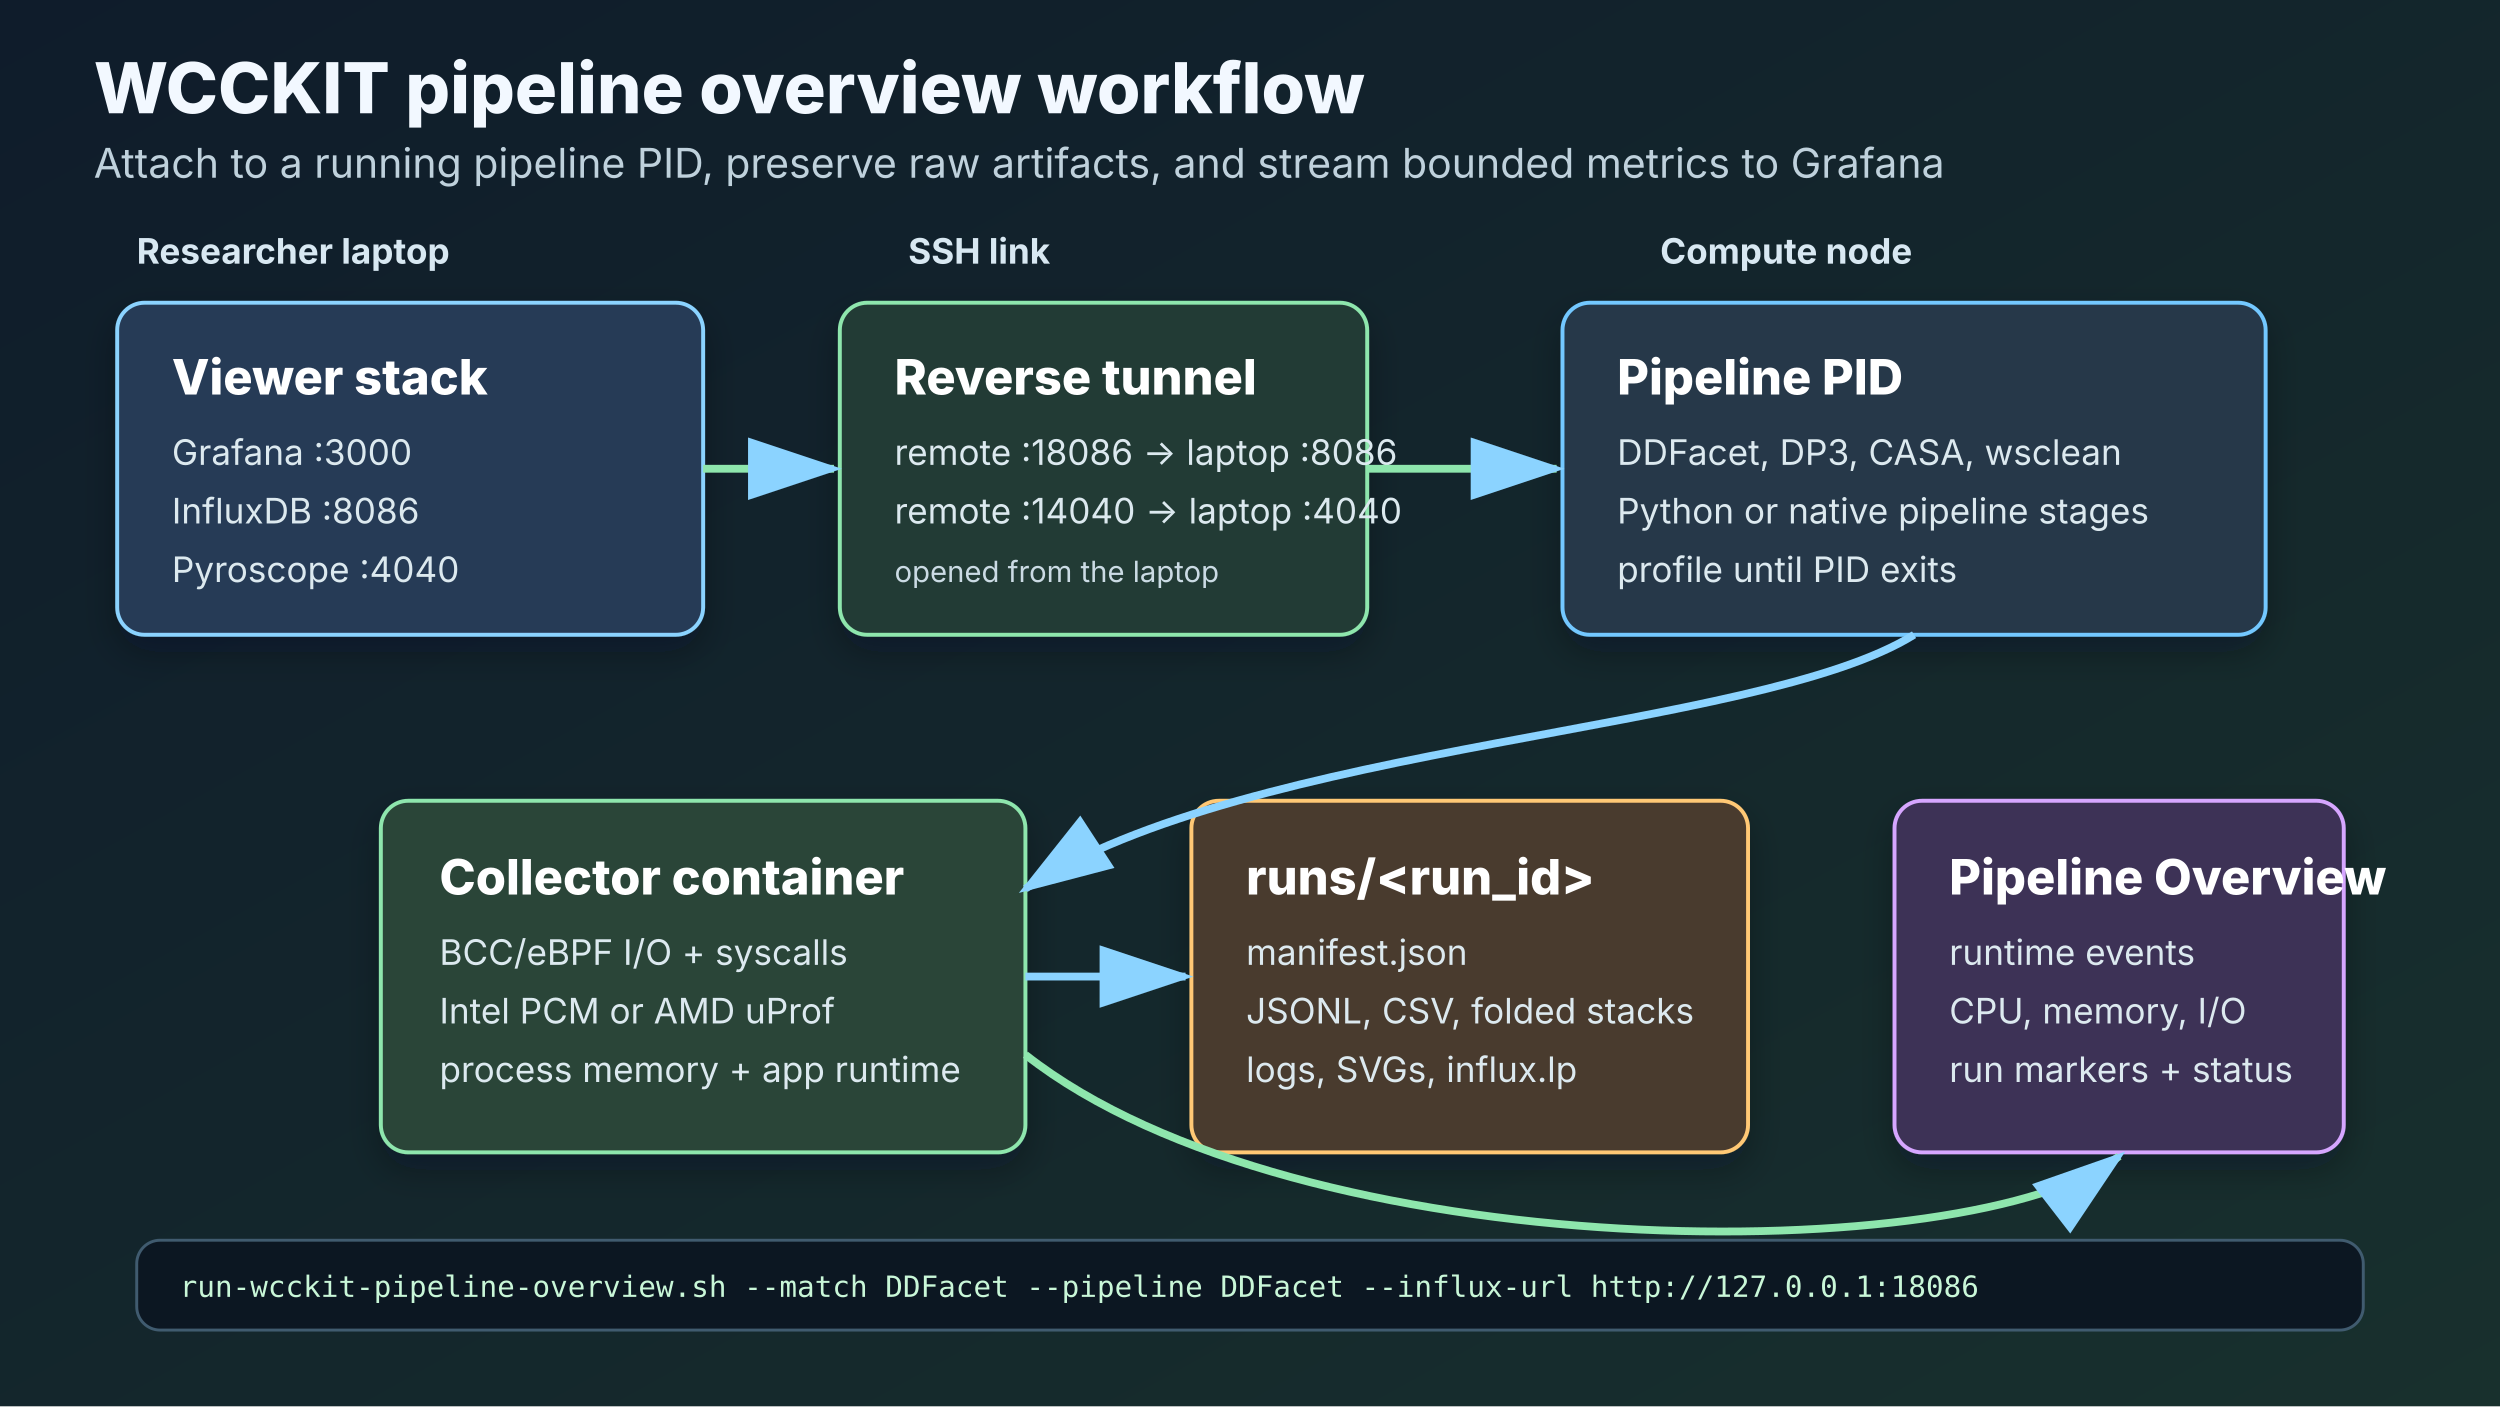
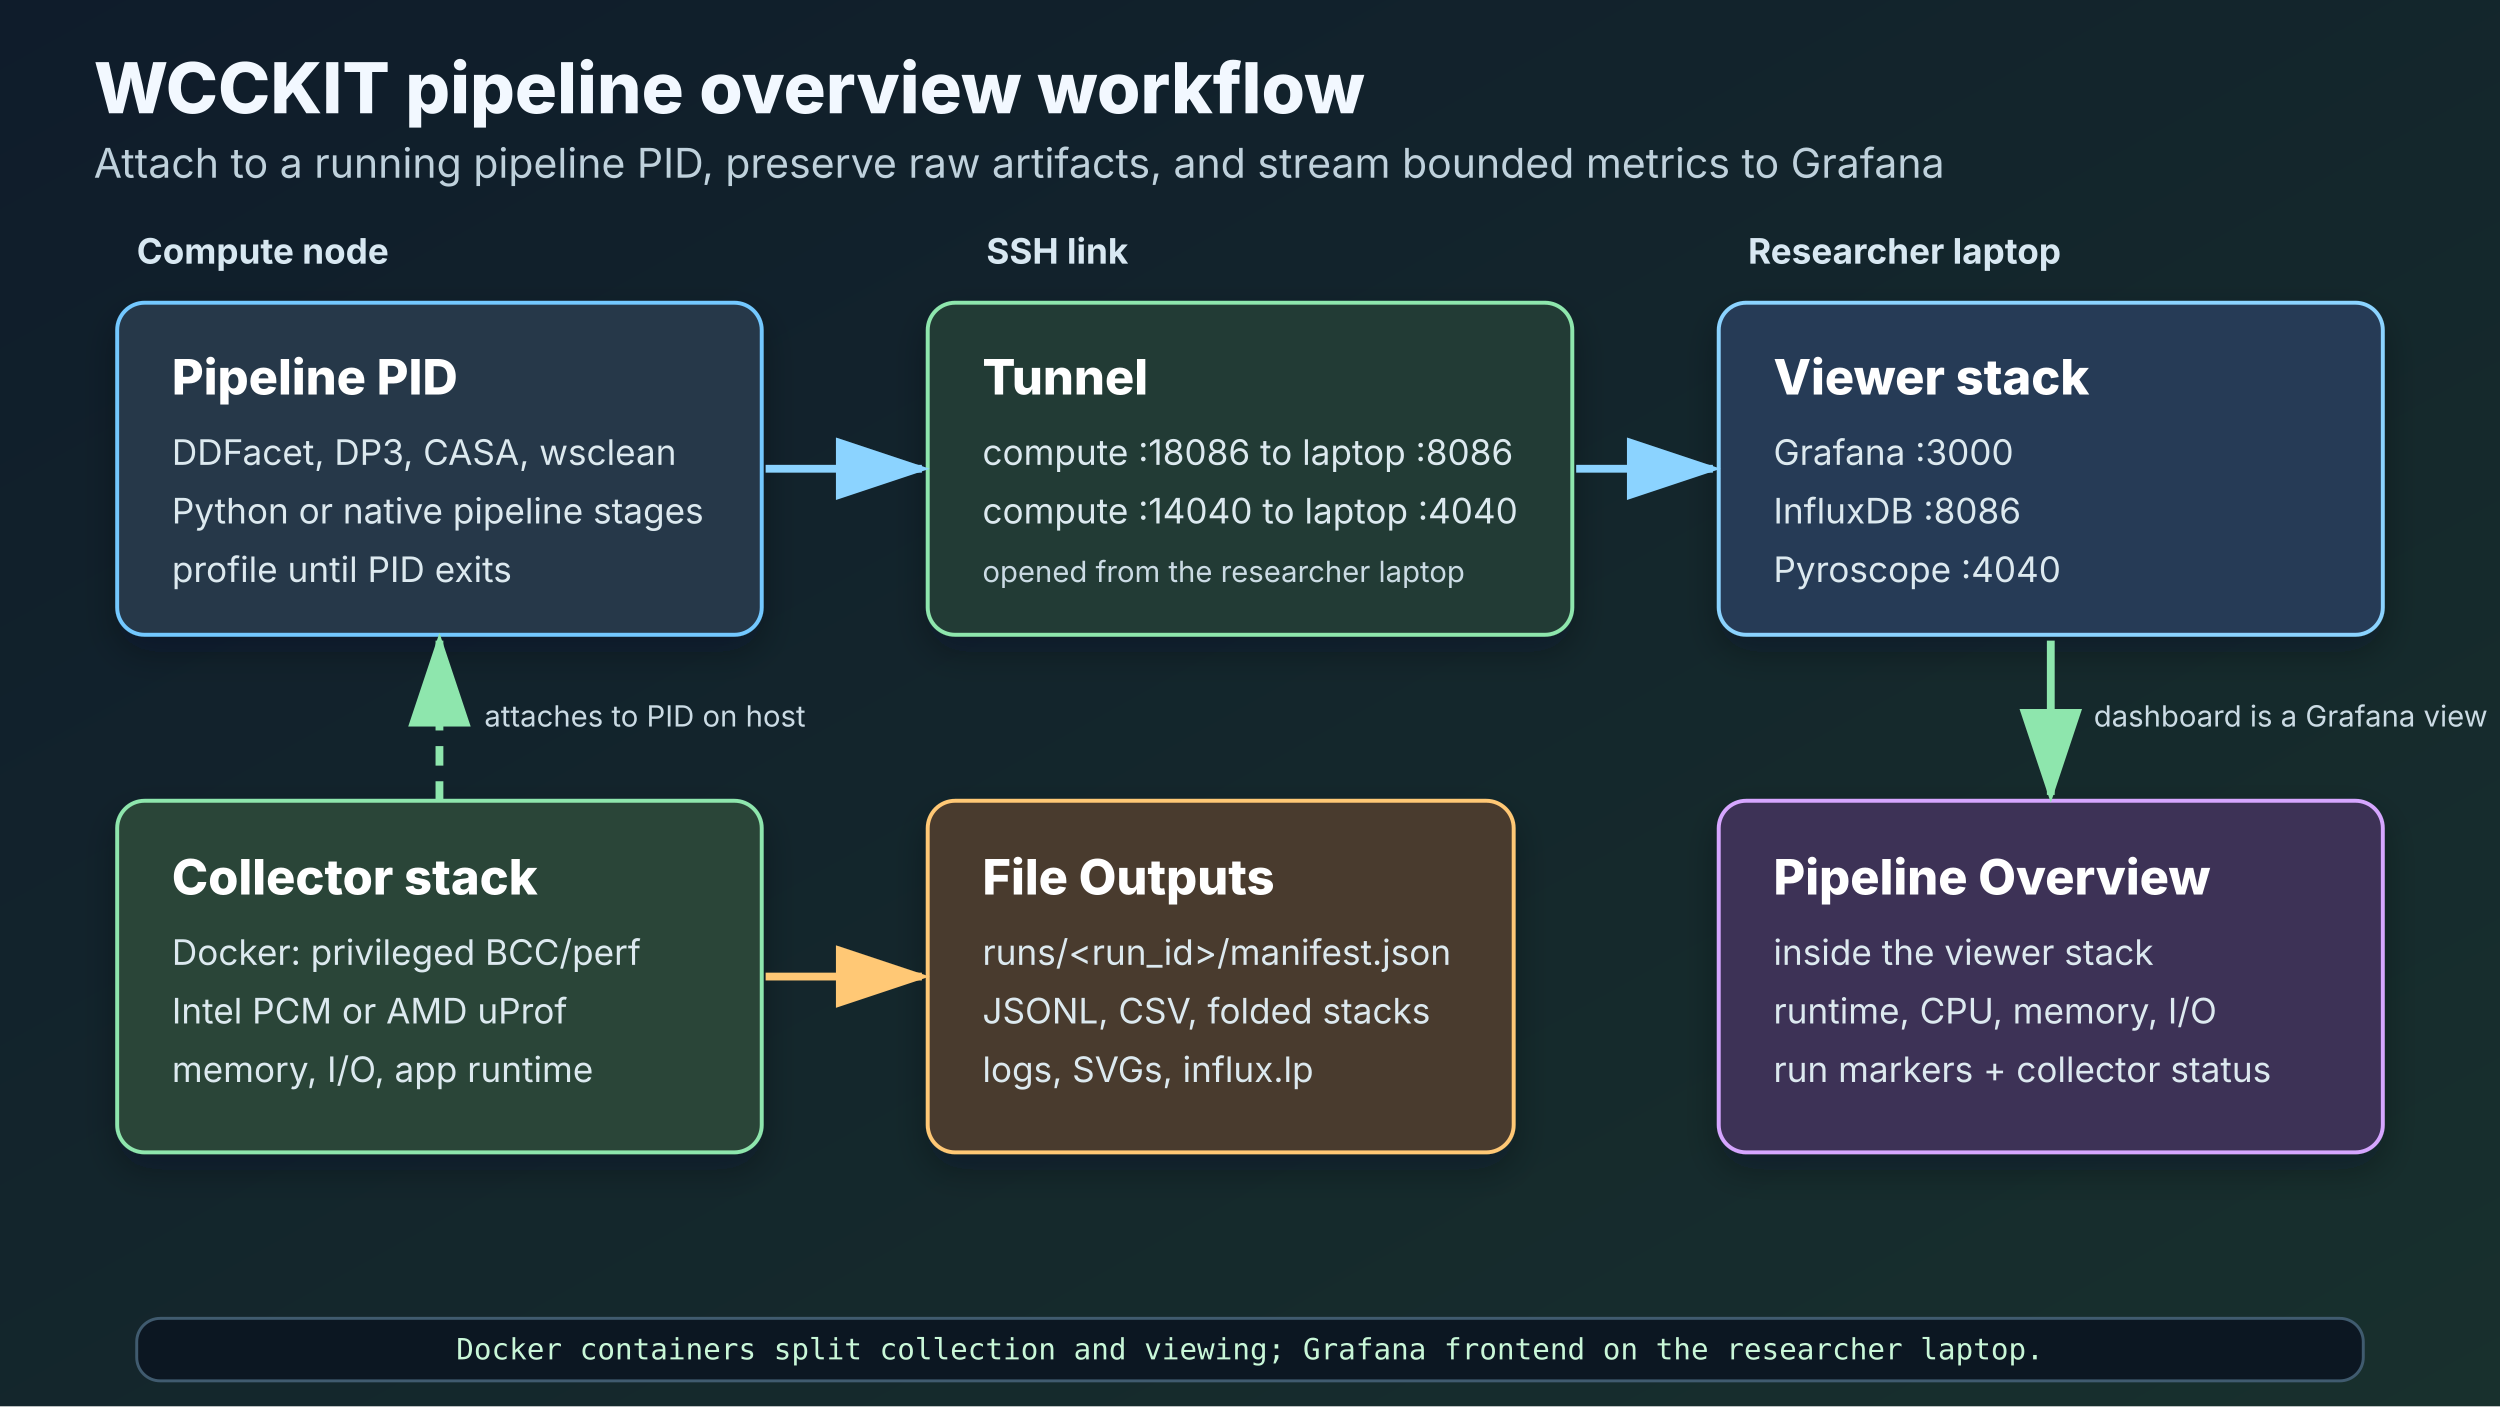
<svg xmlns="http://www.w3.org/2000/svg" role="img" aria-labelledby="title desc" viewBox="0 0 1280 720">
  <defs>
    <linearGradient id="bg" x1="0" x2="1" y1="0" y2="1">
      <stop offset="0" stop-color="#0f1c2b" />
      <stop offset="1" stop-color="#18302d" />
    </linearGradient>
    <filter id="shadow" x="-20%" y="-20%" width="140%" height="140%">
      <feDropShadow dx="0" dy="8" stdDeviation="9" flood-color="#071018" flood-opacity="0.30" />
    </filter>
-     <marker id="arrow" markerWidth="12" markerHeight="8" refX="11" refY="4" orient="auto">
+     <marker id="arrow-blue" markerWidth="12" markerHeight="8" refX="11" refY="4" orient="auto">
      <path d="M0,0 L12,4 L0,8 Z" fill="#8bd3ff" />
+     </marker>
+     <marker id="arrow-green" markerWidth="12" markerHeight="8" refX="11" refY="4" orient="auto">
+       <path d="M0,0 L12,4 L0,8 Z" fill="#8ee6ad" />
+     </marker>
+     <marker id="arrow-gold" markerWidth="12" markerHeight="8" refX="11" refY="4" orient="auto">
+       <path d="M0,0 L12,4 L0,8 Z" fill="#ffc875" />
    </marker>
    <style>
      text { font-family: Inter, Segoe UI, Arial, sans-serif; fill: #f2f8ff; }
      .title { font-size: 36px; font-weight: 800; }
      .muted { fill: #bfd1dc; font-size: 21px; }
      .section { fill: #d8e8f2; font-size: 18px; font-weight: 700; letter-spacing: 0; }
      .label { fill: #ffffff; font-size: 25px; font-weight: 800; }
      .small { fill: #dce9ef; font-size: 18px; }
      .tiny { fill: #cbdbe4; font-size: 15px; }
      .box { rx: 14; stroke-width: 2; filter: url(#shadow); }
+       .compute { fill: #26384a; stroke: #73c8ff; }
+       .tunnel { fill: #243b35; stroke: #8ee6ad; }
      .laptop { fill: #283b56; stroke: #8bd3ff; }
-       .tunnel { fill: #243b35; stroke: #8ee6ad; }
-       .compute { fill: #26384a; stroke: #73c8ff; }
      .collector { fill: #2c4538; stroke: #8ee6ad; }
      .artifact { fill: #4a3a2d; stroke: #ffc875; }
      .dash { fill: #3d3156; stroke: #d6a6ff; }
-       .line { stroke: #8bd3ff; stroke-width: 4; fill: none; marker-end: url(#arrow); }
-       .greenline { stroke: #8ee6ad; stroke-width: 4; fill: none; marker-end: url(#arrow); }
+       .blue-line { stroke: #8bd3ff; stroke-width: 4; fill: none; marker-end: url(#arrow-blue); }
+       .green-line { stroke: #8ee6ad; stroke-width: 4; fill: none; marker-end: url(#arrow-green); }
+       .gold-line { stroke: #ffc875; stroke-width: 4; fill: none; marker-end: url(#arrow-gold); }
+       .attach-line { stroke: #8ee6ad; stroke-width: 4; stroke-dasharray: 10 8; fill: none; marker-end: url(#arrow-green); }
      .note { fill: #0c1722; stroke: #405b6f; stroke-width: 1.5; rx: 12; }
      .code { font-family: SFMono-Regular, Consolas, monospace; font-size: 15px; fill: #c9f7d8; }
    </style>
  </defs>
  <rect width="1280" height="720" fill="url(#bg)" />
  <text x="48" y="58" class="title">WCCKIT pipeline overview workflow</text>
  <text x="48" y="91" class="muted">Attach to a running pipeline PID, preserve raw artifacts, and stream bounded metrics to Grafana</text>
-   <text x="70" y="135" class="section">Researcher laptop</text>
-   <rect class="box laptop" x="60" y="155" width="300" height="170" />
-   <text class="label" x="88" y="202">Viewer stack</text>
-   <text class="small" x="88" y="238">Grafana :3000</text>
-   <text class="small" x="88" y="268">InfluxDB :8086</text>
-   <text class="small" x="88" y="298">Pyroscope :4040</text>
-   <text x="465" y="135" class="section">SSH link</text>
-   <rect class="box tunnel" x="430" y="155" width="270" height="170" />
-   <text class="label" x="458" y="202">Reverse tunnel</text>
-   <text class="small" x="458" y="238">remote :18086 -&gt; laptop :8086</text>
-   <text class="small" x="458" y="268">remote :14040 -&gt; laptop :4040</text>
-   <text class="tiny" x="458" y="298">opened from the laptop</text>
-   <text x="850" y="135" class="section">Compute node</text>
-   <rect class="box compute" x="800" y="155" width="360" height="170" />
-   <text class="label" x="828" y="202">Pipeline PID</text>
-   <text class="small" x="828" y="238">DDFacet, DP3, CASA, wsclean</text>
-   <text class="small" x="828" y="268">Python or native pipeline stages</text>
-   <text class="small" x="828" y="298">profile until PID exits</text>
-   <rect class="box collector" x="195" y="410" width="330" height="180" />
-   <text class="label" x="225" y="458">Collector container</text>
-   <text class="small" x="225" y="494">BCC/eBPF I/O + syscalls</text>
-   <text class="small" x="225" y="524">Intel PCM or AMD uProf</text>
-   <text class="small" x="225" y="554">process memory + app runtime</text>
-   <rect class="box artifact" x="610" y="410" width="285" height="180" />
-   <text class="label" x="638" y="458">runs/&lt;run_id&gt;</text>
-   <text class="small" x="638" y="494">manifest.json</text>
-   <text class="small" x="638" y="524">JSONL, CSV, folded stacks</text>
-   <text class="small" x="638" y="554">logs, SVGs, influx.lp</text>
-   <rect class="box dash" x="970" y="410" width="230" height="180" />
-   <text class="label" x="998" y="458">Pipeline Overview</text>
-   <text class="small" x="998" y="494">runtime events</text>
-   <text class="small" x="998" y="524">CPU, memory, I/O</text>
-   <text class="small" x="998" y="554">run markers + status</text>
-   <path class="line" d="M800 240 C710 240, 615 240, 703 240" opacity="0" />
-   <path class="greenline" d="M360 240 L427 240" />
-   <path class="greenline" d="M700 240 L797 240" />
-   <path class="line" d="M980 325 C900 375, 640 380, 525 455" />
-   <path class="line" d="M525 500 L607 500" />
-   <path class="greenline" d="M525 540 C665 650, 1010 650, 1085 592" />
-   <rect class="note" x="70" y="635" width="1140" height="46" />
-   <text class="code" x="92" y="664">run-wcckit-pipeline-overview.sh --match DDFacet --pipeline DDFacet --influx-url http://127.0.0.1:18086</text>
+   <text x="70" y="135" class="section">Compute node</text>
+   <rect class="box compute" x="60" y="155" width="330" height="170" />
+   <text class="label" x="88" y="202">Pipeline PID</text>
+   <text class="small" x="88" y="238">DDFacet, DP3, CASA, wsclean</text>
+   <text class="small" x="88" y="268">Python or native pipeline stages</text>
+   <text class="small" x="88" y="298">profile until PID exits</text>
+   <text x="505" y="135" class="section">SSH link</text>
+   <rect class="box tunnel" x="475" y="155" width="330" height="170" />
+   <text class="label" x="503" y="202">Tunnel</text>
+   <text class="small" x="503" y="238">compute :18086 to laptop :8086</text>
+   <text class="small" x="503" y="268">compute :14040 to laptop :4040</text>
+   <text class="tiny" x="503" y="298">opened from the researcher laptop</text>
+   <text x="895" y="135" class="section">Researcher laptop</text>
+   <rect class="box laptop" x="880" y="155" width="340" height="170" />
+   <text class="label" x="908" y="202">Viewer stack</text>
+   <text class="small" x="908" y="238">Grafana :3000</text>
+   <text class="small" x="908" y="268">InfluxDB :8086</text>
+   <text class="small" x="908" y="298">Pyroscope :4040</text>
+   <path class="blue-line" d="M392 240 L472 240" />
+   <path class="blue-line" d="M807 240 L877 240" />
+   <rect class="box collector" x="60" y="410" width="330" height="180" />
+   <text class="label" x="88" y="458">Collector stack</text>
+   <text class="small" x="88" y="494">Docker: privileged BCC/perf</text>
+   <text class="small" x="88" y="524">Intel PCM or AMD uProf</text>
+   <text class="small" x="88" y="554">memory, I/O, app runtime</text>
+   <rect class="box artifact" x="475" y="410" width="300" height="180" />
+   <text class="label" x="503" y="458">File Outputs</text>
+   <text class="small" x="503" y="494">runs/&lt;run_id&gt;/manifest.json</text>
+   <text class="small" x="503" y="524">JSONL, CSV, folded stacks</text>
+   <text class="small" x="503" y="554">logs, SVGs, influx.lp</text>
+   <rect class="box dash" x="880" y="410" width="340" height="180" />
+   <text class="label" x="908" y="458">Pipeline Overview</text>
+   <text class="small" x="908" y="494">inside the viewer stack</text>
+   <text class="small" x="908" y="524">runtime, CPU, memory, I/O</text>
+   <text class="small" x="908" y="554">run markers + collector status</text>
+   <path class="attach-line" d="M225 410 L225 328" />
+   <text class="tiny" x="248" y="372">attaches to PID on host</text>
+   <path class="gold-line" d="M392 500 L472 500" />
+   <path class="green-line" d="M1050 328 L1050 407" />
+   <text class="tiny" x="1072" y="372">dashboard is a Grafana view</text>
+   <rect class="note" x="70" y="675" width="1140" height="32" />
+   <text class="code" x="640" y="696" text-anchor="middle">Docker containers split collection and viewing; Grafana frontend on the researcher laptop.</text>
</svg>
